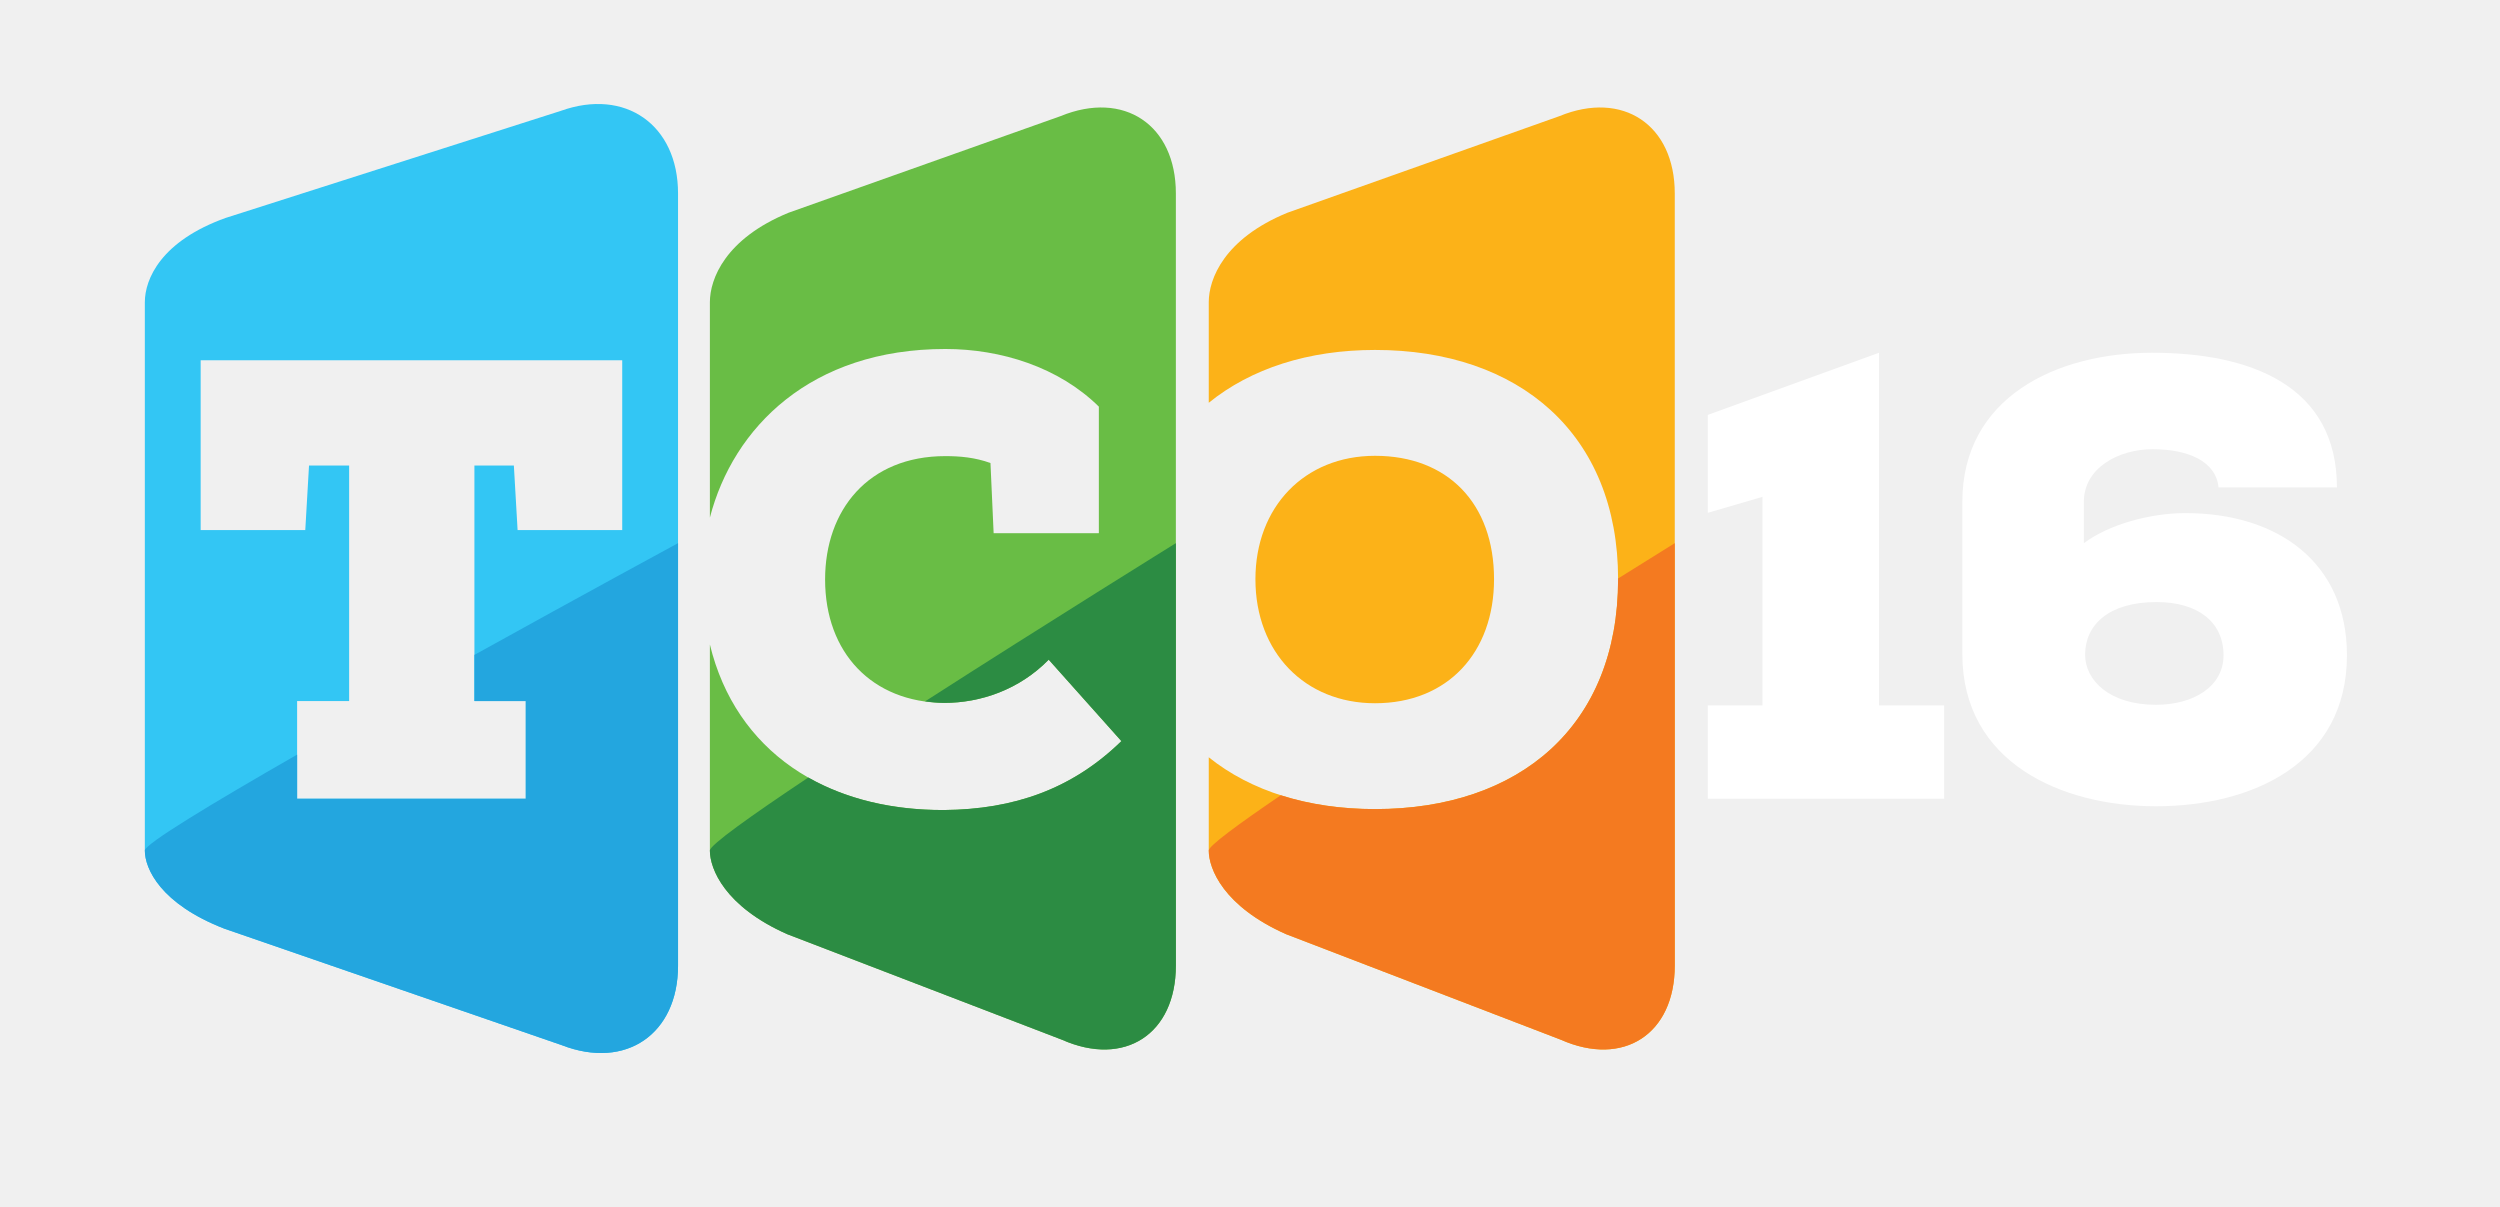
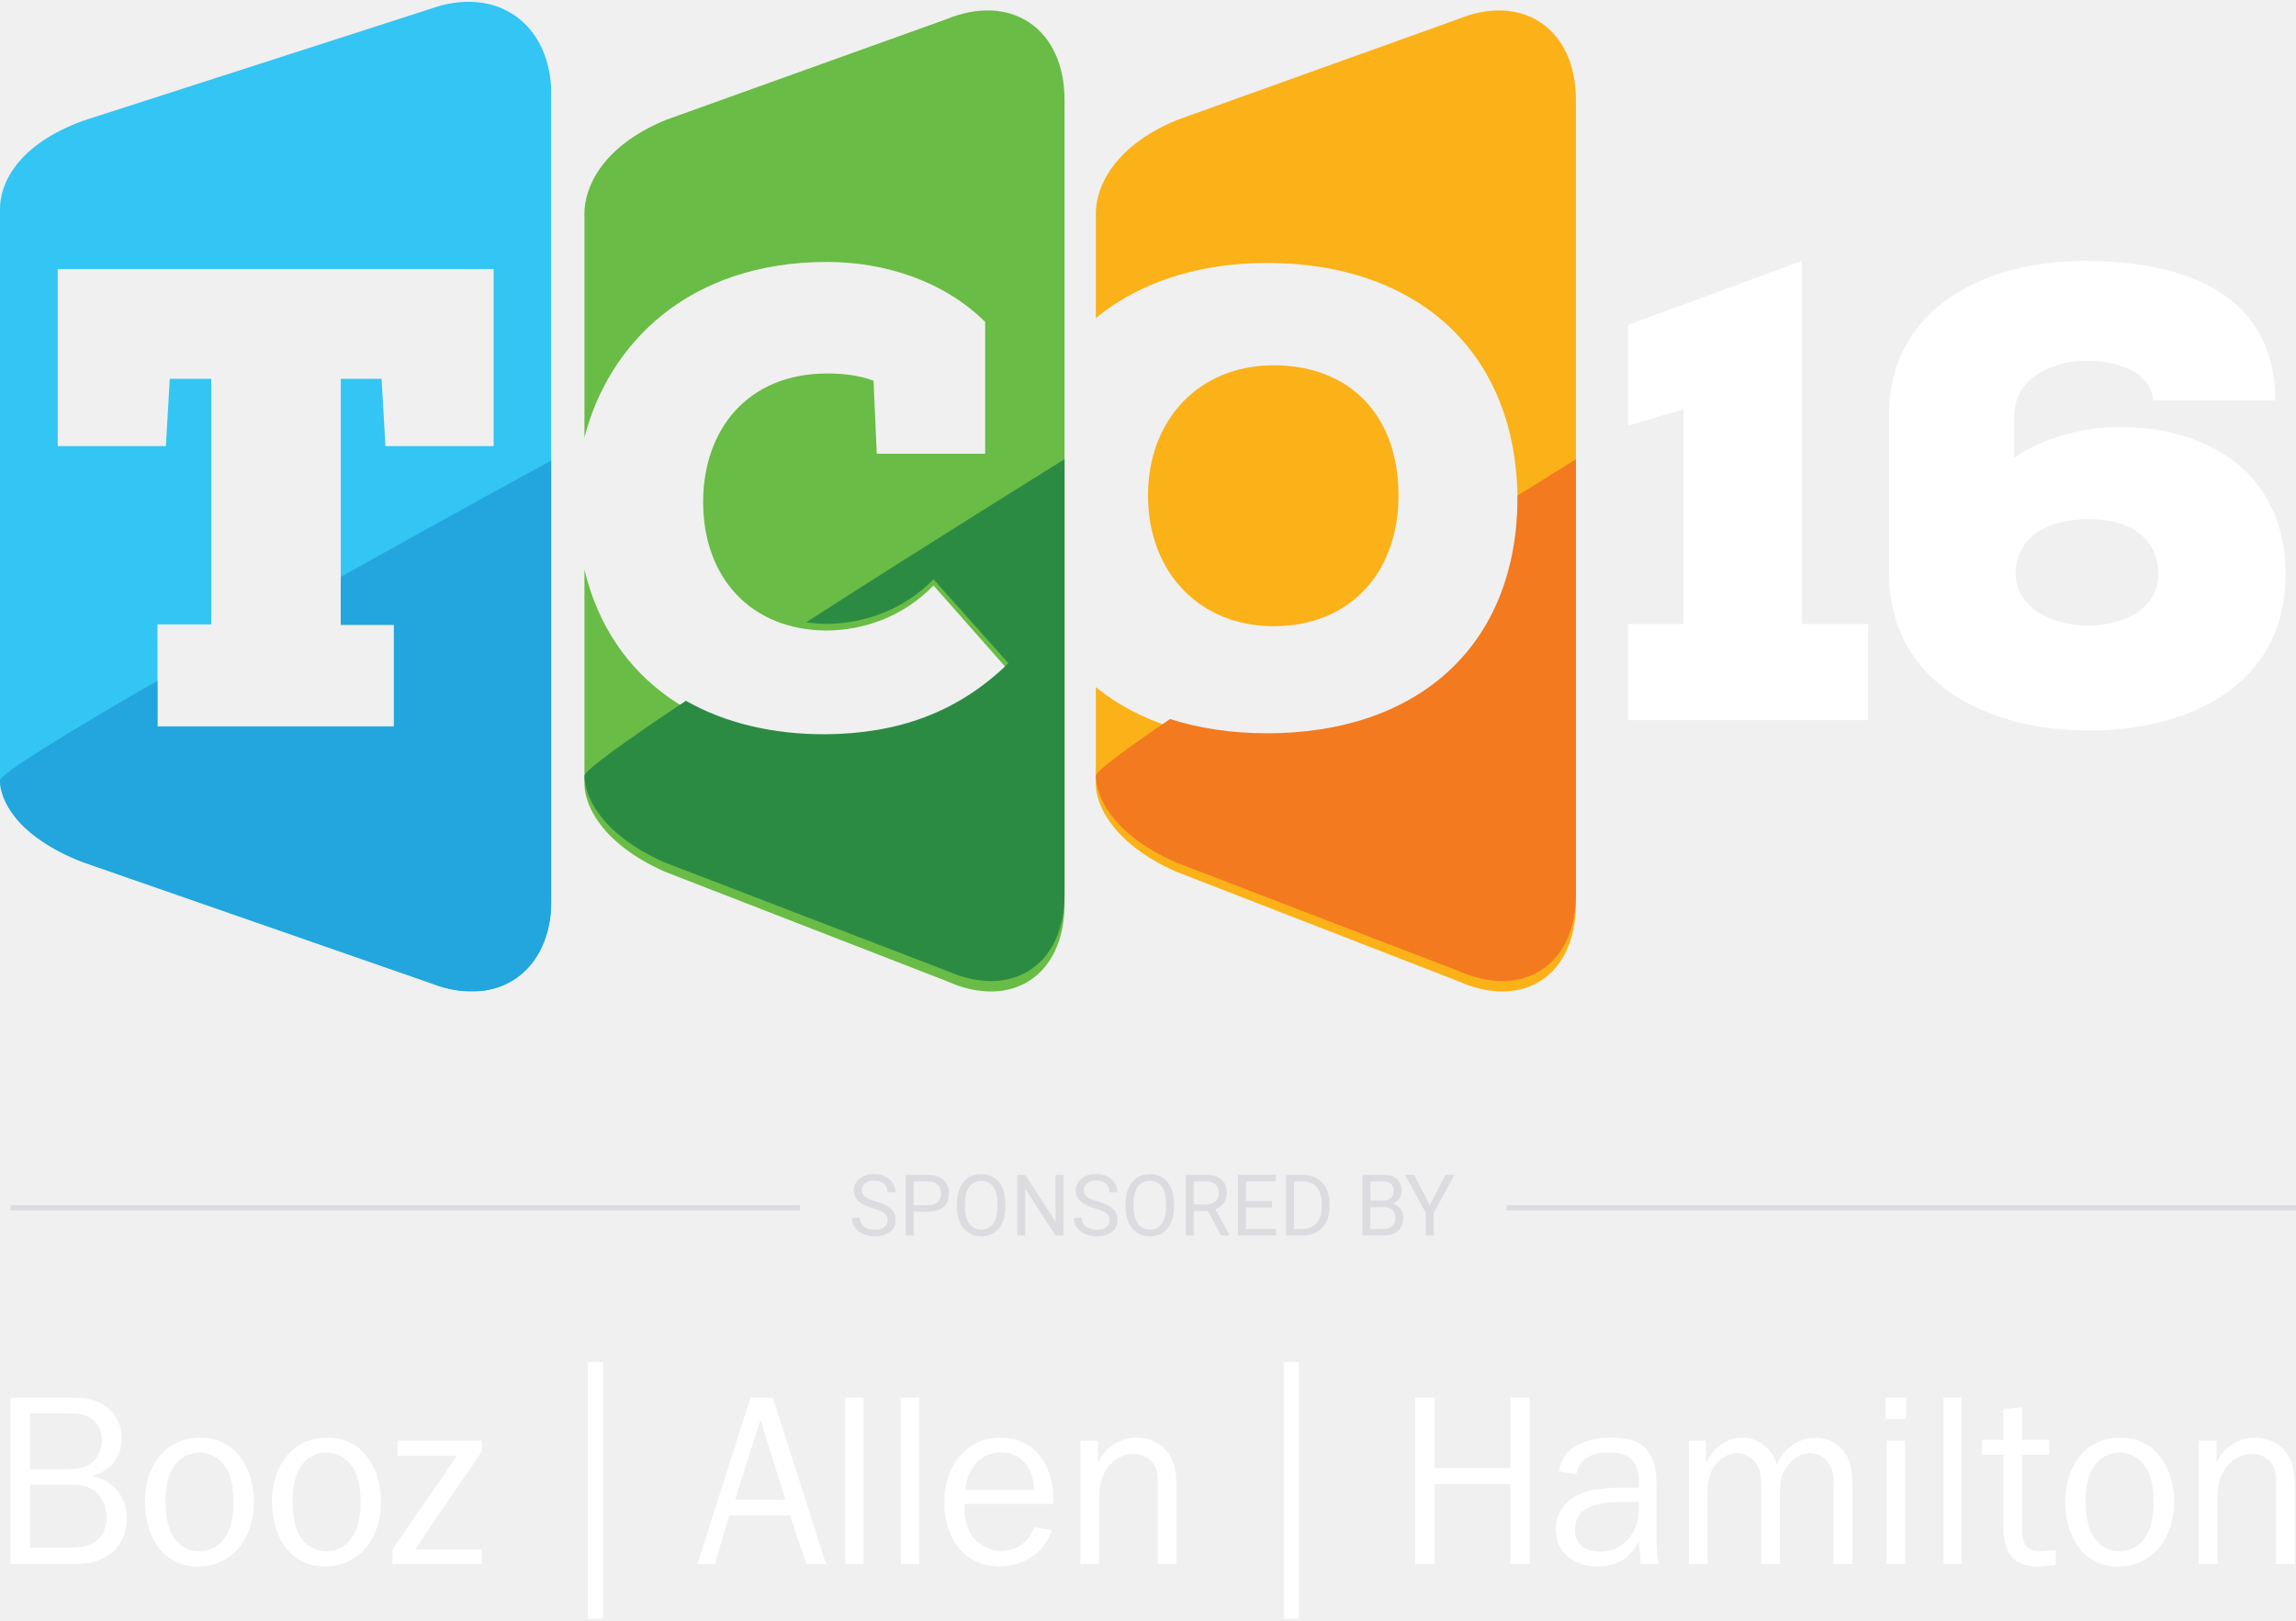
- <svg xmlns="http://www.w3.org/2000/svg" version="1.1" id="Layer_1" x="0px" y="0px" width="301.754px" height="145.614px" viewBox="0 0 301.754 145.614" enable-background="new 0 0 301.754 145.614" xml:space="preserve">
-   <g>
-     <g>
-       <path fill="#FCB218" d="M180.333,69.912c0-9.149-5.59-14.895-14.363-14.895c-8.544,0-14.438,6.197-14.438,14.895    c0,8.845,5.973,14.971,14.438,14.971C174.743,84.882,180.333,78.756,180.333,69.912z" />
-       <path fill="#FCB218" d="M188.231,14.016l-32.826,11.657c-7.655,3.139-9.507,8.001-9.507,10.802c0,1.9,0,6.682,0,12.141    c5.103-4.136,12.021-6.377,20.071-6.377c17.391,0,29.338,10.133,29.338,27.673c0,17.767-11.947,27.747-29.338,27.747    c-8.05,0-14.969-2.16-20.071-6.254c0,5.296,0,9.748,0,11.25c0,2.207,1.778,6.756,9.343,10.106l33.153,12.735    c7.562,3.35,13.753-0.676,13.753-8.947V23.347C202.147,15.074,195.883,10.876,188.231,14.016z" />
+ <svg xmlns="http://www.w3.org/2000/svg" xmlns:xlink="http://www.w3.org/1999/xlink" width="221px" height="156px" viewBox="0 0 221 156" version="1.1">
+   <defs>
+     <polygon id="path-1" points="53.07 0.173 6.46664079e-05 0.173 6.46664079e-05 95.434 53.07 95.434" />
+     <polygon id="path-3" points="53.07 51.233 0 51.233 0 0.122 53.07 0.122" />
+   </defs>
+   <g id="Dashboard-Banners" stroke="none" stroke-width="1" fill="none" fill-rule="evenodd">
+     <g id="TCO-Banner" transform="translate(-895, -118)">
+       <g id="tco16-bah" transform="translate(895, 118)">
+         <g id="Group-2" transform="translate(1, 113)">
+           <g id="Group" transform="translate(0, 18)" fill="#FFFFFF">
+             <path d="M5.791,19.544 C7.236,19.544 8.476,19.469 9.682,18.516 C10.732,17.686 11.2,16.488 11.2,15.135 C11.2,13.072 9.882,11.485 7.934,11.069 L7.934,11.024 C9.659,10.608 10.714,9.242 10.714,7.427 C10.714,6.12 10.12,5.004 9.053,4.277 C7.996,3.574 7.031,3.529 5.815,3.529 L-2.17821782e-05,3.529 L-2.17821782e-05,19.544 L5.791,19.544 Z M1.883,10.419 L1.883,5.035 L5.437,5.035 C6.228,5.035 6.944,5.035 7.625,5.434 C8.435,5.943 8.808,6.672 8.808,7.647 C8.808,8.439 8.451,9.323 7.815,9.806 C7.008,10.441 5.927,10.419 4.939,10.419 L1.883,10.419 Z M1.883,17.975 L1.883,11.904 L5.473,11.904 C6.368,11.904 7.352,11.904 8.112,12.515 C8.851,13.123 9.264,14.089 9.264,15.074 C9.264,15.949 8.941,16.78 8.276,17.301 C7.58,17.869 6.618,17.975 5.747,17.975 L1.883,17.975 Z" id="Fill-1" />
+             <path d="M12.951,13.517 C12.951,16.641 14.517,19.775 18.014,19.775 C21.553,19.775 23.441,16.859 23.441,13.542 C23.441,10.419 21.738,7.38 18.313,7.38 C14.799,7.38 12.951,10.224 12.951,13.517 M14.926,13.517 C14.926,12.555 15.066,11.398 15.505,10.534 C16.015,9.485 17.039,8.819 18.177,8.819 C19.192,8.819 20.172,9.365 20.728,10.234 C21.337,11.208 21.474,12.388 21.474,13.517 C21.474,14.557 21.384,15.643 20.894,16.586 C20.336,17.675 19.379,18.311 18.177,18.311 C17.111,18.311 16.106,17.722 15.597,16.795 C15.084,15.857 14.926,14.605 14.926,13.517" id="Fill-4" />
+             <path d="M25.183,13.517 C25.183,16.641 26.753,19.775 30.247,19.775 C33.787,19.775 35.67,16.859 35.67,13.542 C35.67,10.419 33.969,7.38 30.542,7.38 C27.027,7.38 25.183,10.224 25.183,13.517 M27.157,13.517 C27.157,12.555 27.294,11.398 27.731,10.534 C28.245,9.485 29.264,8.819 30.407,8.819 C31.427,8.819 32.404,9.365 32.96,10.234 C33.561,11.208 33.706,12.388 33.706,13.517 C33.706,14.557 33.611,15.643 33.124,16.586 C32.566,17.675 31.613,18.311 30.407,18.311 C29.339,18.311 28.34,17.722 27.827,16.795 C27.318,15.857 27.157,14.605 27.157,13.517" id="Fill-6" />
+             <polygon id="Fill-8" points="45.381 8.688 38.961 18.119 45.381 18.119 45.381 19.544 36.78 19.544 36.78 18.119 42.989 9.133 37.26 9.133 37.26 7.67 45.381 7.67" />
+             <polygon id="Fill-10" points="55.58 24.799 57.05 24.799 57.05 0.109 55.58 0.109" />
+             <path d="M73.388,3.529 L71.239,3.529 L66.136,19.544 L67.795,19.544 L69.198,14.872 L75.03,14.872 L76.627,19.544 L78.51,19.544 L73.388,3.529 Z M74.606,13.35 L69.749,13.35 L72.194,5.67 L74.606,13.35 Z" id="Fill-12" />
+             <path d="M98.552,15.988 C98.051,17.395 96.909,18.279 95.391,18.279 C94.173,18.279 92.864,17.563 92.314,16.44 C91.882,15.555 91.83,14.681 91.83,13.755 L100.408,13.755 C100.496,10.466 98.926,7.38 95.291,7.38 C91.804,7.38 89.896,10.35 89.896,13.613 C89.896,16.934 91.711,19.775 95.255,19.775 C97.477,19.775 99.524,18.466 100.221,16.299 L98.552,15.988 Z M91.927,12.403 C91.994,10.54 93.346,8.781 95.291,8.781 C97.372,8.781 98.53,10.431 98.512,12.403 L91.927,12.403 Z" id="Fill-13" />
+             <path d="M104.696,9.7 L104.743,9.7 C105.358,8.348 106.779,7.38 108.377,7.38 C109.779,7.38 110.945,7.994 111.68,9.223 C112.293,10.224 112.243,11.816 112.243,12.981 L112.243,19.544 L110.444,19.544 L110.444,12.214 C110.444,11.507 110.47,10.624 110.114,10.019 C109.735,9.345 108.879,8.936 108.119,8.936 C107.178,8.936 106.333,9.389 105.708,10.135 C104.947,11.069 104.79,12.145 104.79,13.328 L104.79,19.544 L102.995,19.544 L102.995,7.67 L104.696,7.67 L104.696,9.7 Z" id="Fill-14" />
+             <path d="M212.345,9.7 L212.394,9.7 C212.993,8.348 214.423,7.38 216.015,7.38 C217.418,7.38 218.599,7.994 219.33,9.223 C219.928,10.224 219.887,11.816 219.887,12.981 L219.887,19.544 L218.084,19.544 L218.084,12.214 C218.084,11.507 218.108,10.624 217.763,10.019 C217.379,9.345 216.533,8.936 215.761,8.936 C214.827,8.936 213.964,9.389 213.344,10.135 C212.599,11.069 212.433,12.145 212.433,13.328 L212.433,19.544 L210.631,19.544 L210.631,7.67 L212.345,7.67 L212.345,9.7 Z" id="Fill-15" />
+             <polygon id="Fill-16" points="122.567 24.799 124.021 24.799 124.021 0.109 122.567 0.109" />
+             <polygon id="Fill-17" points="144.384 19.544 144.384 11.848 137.088 11.848 137.088 19.544 135.221 19.544 135.221 3.529 137.088 3.529 137.088 10.313 144.384 10.313 144.384 3.529 146.245 3.529 146.245 19.544" />
+             <path d="M155.258,12.19 C153.833,12.19 152.148,12.258 150.88,12.891 C149.6,13.469 148.752,14.757 148.752,16.18 C148.752,18.539 150.592,19.775 152.737,19.775 C154.557,19.775 155.935,19.033 156.738,17.322 L156.943,19.544 L158.695,19.544 C158.469,18.777 158.451,17.906 158.451,17.048 L158.451,12.439 C158.451,11.09 158.451,9.599 157.507,8.546 C156.645,7.522 155.247,7.38 153.976,7.38 C151.899,7.38 149.372,8.153 149.056,10.624 L150.719,10.902 C151.032,9.275 152.399,8.804 153.833,8.804 C155.873,8.804 156.738,9.599 156.738,11.676 L156.738,12.19 L155.258,12.19 Z M156.738,14.342 C156.738,16.44 155.28,18.35 153.12,18.35 C151.629,18.35 150.601,17.744 150.601,16.268 C150.601,13.821 153.134,13.563 155.28,13.563 L156.738,13.563 L156.738,14.342 Z" id="Fill-18" />
+             <path d="M163.2,7.67 L163.2,9.799 L163.236,9.799 C163.789,8.484 165.157,7.38 166.747,7.38 C168.39,7.38 169.72,8.602 170.028,10.021 C170.609,8.508 172.059,7.38 173.812,7.38 C174.995,7.38 176.139,8.059 176.752,9.087 C177.315,10.069 177.296,11.363 177.296,12.472 L177.296,19.544 L175.501,19.544 L175.501,12.472 C175.501,11.676 175.55,10.834 175.18,10.108 C174.794,9.345 174.039,8.865 173.222,8.865 C172.34,8.865 171.497,9.433 170.973,10.203 C170.299,11.161 170.324,12.026 170.324,13.153 L170.324,19.544 L168.525,19.544 L168.525,12.026 C168.525,11.363 168.478,10.608 168.138,10.019 C167.734,9.318 166.979,8.865 166.185,8.865 C165.384,8.865 164.554,9.411 164.071,10.033 C163.469,10.809 163.357,11.77 163.357,12.743 L163.357,19.544 L161.57,19.544 L161.57,7.67 L163.2,7.67 Z" id="Fill-19" />
+             <path d="M180.499,5.586 L182.468,5.586 L182.468,3.529 L180.499,3.529 L180.499,5.586 Z M180.603,19.544 L182.375,19.544 L182.375,7.67 L180.603,7.67 L180.603,19.544 Z" id="Fill-20" />
+             <polygon id="Fill-21" points="186.069 19.544 187.812 19.544 187.812 3.529 186.069 3.529" />
+             <polygon id="Fill-22" points="80.356 19.544 82.105 19.544 82.105 3.529 80.356 3.529" />
+             <polygon id="Fill-23" points="85.72 19.544 87.471 19.544 87.471 3.529 85.72 3.529" />
+             <path d="M196.879,19.633 L195.162,19.776 C192.61,19.776 191.834,18.263 191.834,15.899 L191.834,9.034 L189.77,9.034 L189.77,7.584 L191.834,7.584 L191.834,4.639 L193.637,4.45 L193.637,7.584 L196.236,7.584 L196.236,9.034 L193.637,9.034 L193.637,16.201 C193.637,17.585 194.031,18.31 195.509,18.31 L196.879,18.2 L196.879,19.633 Z" id="Fill-24" />
+             <path d="M197.784,13.517 C197.784,16.641 199.337,19.775 202.842,19.775 C206.374,19.775 208.27,16.859 208.27,13.542 C208.27,10.419 206.558,7.38 203.135,7.38 C199.613,7.38 197.784,10.224 197.784,13.517 M199.737,13.517 C199.737,12.555 199.88,11.398 200.32,10.534 C200.832,9.485 201.851,8.819 202.999,8.819 C204.016,8.819 204.994,9.365 205.549,10.234 C206.145,11.208 206.291,12.388 206.291,13.517 C206.291,14.557 206.192,15.643 205.712,16.586 C205.163,17.675 204.206,18.311 202.999,18.311 C201.923,18.311 200.935,17.722 200.417,16.795 C199.908,15.857 199.737,14.605 199.737,13.517" id="Fill-25" />
+           </g>
+           <path d="M83.059,3.317 C82.404,3.127 81.928,2.894 81.63,2.617 C81.332,2.34 81.183,1.999 81.183,1.592 C81.183,1.132 81.365,0.752 81.729,0.451 C82.094,0.15 82.567,0 83.15,0 C83.548,0 83.902,0.078 84.214,0.233 C84.525,0.388 84.766,0.602 84.937,0.874 C85.108,1.147 85.194,1.445 85.194,1.769 L84.426,1.769 C84.426,1.416 84.315,1.138 84.092,0.936 C83.87,0.735 83.556,0.634 83.15,0.634 C82.774,0.634 82.481,0.717 82.27,0.884 C82.059,1.051 81.954,1.283 81.954,1.58 C81.954,1.818 82.054,2.019 82.254,2.184 C82.454,2.348 82.795,2.499 83.276,2.635 C83.757,2.771 84.133,2.922 84.405,3.086 C84.676,3.251 84.878,3.443 85.009,3.662 C85.14,3.881 85.205,4.139 85.205,4.436 C85.205,4.909 85.023,5.288 84.657,5.573 C84.291,5.858 83.802,6 83.19,6 C82.793,6 82.422,5.923 82.077,5.769 C81.733,5.616 81.467,5.405 81.28,5.138 C81.093,4.87 81,4.567 81,4.227 L81.767,4.227 C81.767,4.58 81.896,4.859 82.155,5.064 C82.413,5.268 82.758,5.37 83.19,5.37 C83.593,5.37 83.902,5.287 84.116,5.122 C84.331,4.956 84.438,4.73 84.438,4.444 C84.438,4.158 84.339,3.936 84.14,3.78 C83.941,3.624 83.581,3.469 83.059,3.317 L83.059,3.317 Z M86.946,3.634 L86.946,5.92 L86.183,5.92 L86.183,0.08 L88.318,0.08 C88.951,0.08 89.447,0.243 89.806,0.57 C90.166,0.896 90.345,1.328 90.345,1.865 C90.345,2.432 90.169,2.868 89.818,3.174 C89.467,3.481 88.964,3.634 88.31,3.634 L86.946,3.634 Z M86.946,3.004 L88.318,3.004 C88.726,3.004 89.039,2.907 89.256,2.713 C89.473,2.519 89.582,2.239 89.582,1.873 C89.582,1.525 89.473,1.247 89.256,1.039 C89.039,0.83 88.741,0.722 88.362,0.714 L86.946,0.714 L86.946,3.004 Z M95.771,3.189 C95.771,3.761 95.675,4.26 95.485,4.686 C95.294,5.113 95.024,5.439 94.674,5.663 C94.324,5.888 93.916,6 93.449,6 C92.994,6 92.59,5.887 92.237,5.661 C91.885,5.435 91.611,5.113 91.416,4.695 C91.222,4.276 91.121,3.791 91.116,3.241 L91.116,2.82 C91.116,2.258 91.213,1.762 91.406,1.332 C91.6,0.901 91.873,0.572 92.227,0.343 C92.581,0.114 92.986,0 93.442,0 C93.905,0 94.314,0.113 94.668,0.339 C95.022,0.565 95.294,0.892 95.485,1.322 C95.675,1.751 95.771,2.25 95.771,2.82 L95.771,3.189 Z M95.012,2.811 C95.012,2.119 94.874,1.588 94.598,1.217 C94.323,0.847 93.937,0.662 93.442,0.662 C92.959,0.662 92.58,0.847 92.303,1.217 C92.026,1.588 91.883,2.102 91.875,2.759 L91.875,3.189 C91.875,3.86 92.015,4.387 92.295,4.771 C92.574,5.154 92.959,5.346 93.449,5.346 C93.942,5.346 94.324,5.165 94.594,4.803 C94.865,4.441 95.004,3.921 95.012,3.245 L95.012,2.811 Z M101.364,5.92 L100.596,5.92 L97.683,1.42 L97.683,5.92 L96.916,5.92 L96.916,0.08 L97.683,0.08 L100.604,4.6 L100.604,0.08 L101.364,0.08 L101.364,5.92 Z M104.424,3.317 C103.77,3.127 103.293,2.894 102.995,2.617 C102.697,2.34 102.548,1.999 102.548,1.592 C102.548,1.132 102.73,0.752 103.095,0.451 C103.459,0.15 103.933,0 104.516,0 C104.913,0 105.268,0.078 105.579,0.233 C105.89,0.388 106.131,0.602 106.302,0.874 C106.473,1.147 106.559,1.445 106.559,1.769 L105.792,1.769 C105.792,1.416 105.68,1.138 105.458,0.936 C105.235,0.735 104.921,0.634 104.516,0.634 C104.139,0.634 103.846,0.717 103.635,0.884 C103.425,1.051 103.319,1.283 103.319,1.58 C103.319,1.818 103.419,2.019 103.619,2.184 C103.819,2.348 104.16,2.499 104.641,2.635 C105.122,2.771 105.498,2.922 105.77,3.086 C106.041,3.251 106.243,3.443 106.374,3.662 C106.505,3.881 106.571,4.139 106.571,4.436 C106.571,4.909 106.388,5.288 106.022,5.573 C105.656,5.858 105.168,6 104.555,6 C104.158,6 103.787,5.923 103.442,5.769 C103.098,5.616 102.832,5.405 102.645,5.138 C102.459,4.87 102.365,4.567 102.365,4.227 L103.132,4.227 C103.132,4.58 103.262,4.859 103.52,5.064 C103.778,5.268 104.123,5.37 104.555,5.37 C104.958,5.37 105.267,5.287 105.482,5.122 C105.696,4.956 105.804,4.73 105.804,4.444 C105.804,4.158 105.704,3.936 105.505,3.78 C105.307,3.624 104.946,3.469 104.424,3.317 L104.424,3.317 Z M112,3.189 C112,3.761 111.905,4.26 111.714,4.686 C111.523,5.113 111.253,5.439 110.903,5.663 C110.554,5.888 110.145,6 109.679,6 C109.223,6 108.819,5.887 108.467,5.661 C108.114,5.435 107.841,5.113 107.646,4.695 C107.451,4.276 107.351,3.791 107.346,3.241 L107.346,2.82 C107.346,2.258 107.443,1.762 107.636,1.332 C107.829,0.901 108.103,0.572 108.457,0.343 C108.811,0.114 109.215,0 109.671,0 C110.135,0 110.544,0.113 110.897,0.339 C111.251,0.565 111.523,0.892 111.714,1.322 C111.905,1.751 112,2.25 112,2.82 L112,3.189 Z M111.241,2.811 C111.241,2.119 111.103,1.588 110.828,1.217 C110.552,0.847 110.167,0.662 109.671,0.662 C109.189,0.662 108.809,0.847 108.532,1.217 C108.255,1.588 108.113,2.102 108.105,2.759 L108.105,3.189 C108.105,3.86 108.245,4.387 108.524,4.771 C108.804,5.154 109.189,5.346 109.679,5.346 C110.172,5.346 110.554,5.165 110.824,4.803 C111.094,4.441 111.233,3.921 111.241,3.245 L111.241,2.811 Z M115.268,3.557 L113.908,3.557 L113.908,5.92 L113.141,5.92 L113.141,0.08 L115.057,0.08 C115.709,0.08 116.211,0.23 116.562,0.529 C116.913,0.829 117.088,1.265 117.088,1.837 C117.088,2.201 116.991,2.517 116.796,2.787 C116.601,3.057 116.33,3.259 115.983,3.393 L117.343,5.872 L117.343,5.92 L116.524,5.92 L115.268,3.557 Z M113.908,2.928 L115.081,2.928 C115.46,2.928 115.761,2.829 115.985,2.631 C116.209,2.433 116.321,2.168 116.321,1.837 C116.321,1.476 116.215,1.199 116.001,1.007 C115.788,0.814 115.48,0.717 115.077,0.714 L113.908,0.714 L113.908,2.928 Z M121.429,3.221 L118.921,3.221 L118.921,5.29 L121.834,5.29 L121.834,5.92 L118.158,5.92 L118.158,0.08 L121.795,0.08 L121.795,0.714 L118.921,0.714 L118.921,2.591 L121.429,2.591 L121.429,3.221 Z M122.784,5.92 L122.784,0.08 L124.418,0.08 C124.922,0.08 125.367,0.193 125.754,0.417 C126.141,0.642 126.439,0.961 126.65,1.376 C126.861,1.79 126.967,2.266 126.97,2.803 L126.97,3.176 C126.97,3.727 126.865,4.21 126.654,4.624 C126.443,5.039 126.143,5.357 125.752,5.579 C125.361,5.801 124.906,5.914 124.386,5.92 L122.784,5.92 Z M123.548,0.714 L123.548,5.29 L124.351,5.29 C124.939,5.29 125.397,5.106 125.724,4.737 C126.051,4.368 126.215,3.842 126.215,3.16 L126.215,2.82 C126.215,2.156 126.06,1.641 125.752,1.273 C125.443,0.906 125.005,0.719 124.438,0.714 L123.548,0.714 Z M130.138,5.92 L130.138,0.08 L132.03,0.08 C132.658,0.08 133.131,0.211 133.447,0.473 C133.764,0.735 133.922,1.123 133.922,1.636 C133.922,1.909 133.845,2.15 133.692,2.36 C133.538,2.57 133.329,2.733 133.064,2.848 C133.376,2.936 133.623,3.104 133.805,3.351 C133.986,3.598 134.077,3.893 134.077,4.235 C134.077,4.759 133.909,5.171 133.572,5.471 C133.236,5.77 132.76,5.92 132.145,5.92 L130.138,5.92 Z M130.901,3.189 L130.901,5.29 L132.161,5.29 C132.516,5.29 132.797,5.197 133.002,5.011 C133.207,4.826 133.31,4.57 133.31,4.243 C133.31,3.54 132.931,3.189 132.173,3.189 L130.901,3.189 Z M130.901,2.571 L132.054,2.571 C132.388,2.571 132.655,2.487 132.855,2.318 C133.055,2.15 133.155,1.921 133.155,1.632 C133.155,1.311 133.062,1.078 132.877,0.932 C132.691,0.787 132.409,0.714 132.03,0.714 L130.901,0.714 L130.901,2.571 Z M136.623,3.012 L138.133,0.08 L139,0.08 L137.005,3.742 L137.005,5.92 L136.241,5.92 L136.241,3.742 L134.246,0.08 L135.12,0.08 L136.623,3.012 Z" id="SPONSORED-BY" fill="#DCDCE0" />
+           <rect id="Rectangle-24" fill="#DCDCE0" x="0" y="3" width="76" height="0.5" />
+           <rect id="Rectangle-24" fill="#DCDCE0" x="144" y="3" width="76" height="0.5" />
+         </g>
+         <g id="Page-1">
+           <path d="M134.612,47.685 C134.612,39.991 129.932,35.16 122.588,35.16 C115.437,35.16 110.502,40.371 110.502,47.685 C110.502,55.123 115.502,60.274 122.588,60.274 C129.932,60.274 134.612,55.123 134.612,47.685" id="Fill-1" fill="#FBB118" />
+           <path d="M140.257,1.87 L113.289,11.551 C107.001,14.158 105.479,18.196 105.479,20.522 L105.479,30.605 C109.671,27.17 115.356,25.308 121.968,25.308 C136.255,25.308 146.07,33.724 146.07,48.291 C146.07,63.046 136.255,71.335 121.968,71.335 C115.356,71.335 109.671,69.541 105.479,66.141 L105.479,75.484 C105.479,77.317 106.94,81.094 113.154,83.878 L140.392,94.454 C146.605,97.235 151.689,93.892 151.689,87.022 L151.689,9.619 C151.689,2.749 146.544,-0.738 140.257,1.87" id="Fill-3" fill="#FBB118" />
+           <path d="M207.751,55.272 C207.751,51.9 205.141,49.965 201.099,49.965 C196.311,49.965 194.012,52.275 194.012,55.209 C194.012,57.77 196.438,60.205 201.039,60.205 C204.768,60.205 207.751,58.394 207.751,55.272 L207.751,55.272 Z M207.254,38.538 C207.007,35.917 204.208,34.729 200.727,34.729 C197.308,34.729 193.886,36.603 193.886,39.974 L193.886,44.097 C196.375,42.223 200.479,41.097 203.96,41.097 C213.161,41.097 220,46.031 220,55.272 C220,66.012 210.612,70.32 201.039,70.32 C191.649,70.32 181.826,65.95 181.826,55.148 L181.826,39.974 C181.826,29.609 191.091,25.114 200.662,25.114 C210.487,25.114 219.006,28.424 219.006,38.538 L207.254,38.538 Z" id="Fill-5" fill="#FFFFFF" />
+           <g id="Group-9">
+             <mask id="mask-2" fill="white">
+               <use xlink:href="#path-1" />
+             </mask>
+             <g id="Clip-8" />
+             <path d="M47.514,42.938 L37.1,42.938 L36.728,36.461 L32.802,36.461 L32.802,60.102 L37.914,60.102 L37.914,69.91 L15.157,69.91 L15.157,60.102 L20.333,60.102 L20.333,36.461 L16.34,36.461 L15.968,42.938 L5.556,42.938 L5.556,25.896 L47.514,25.896 L47.514,42.938 Z M41.396,0.864 L8.041,11.609 C1.619,13.932 6.46664079e-05,17.737 6.46664079e-05,20.067 L6.46664079e-05,36.809 L6.46664079e-05,59.256 L6.46664079e-05,75.102 C6.46664079e-05,76.938 1.569,80.473 7.932,82.957 L41.505,94.646 C47.865,97.131 53.07,93.535 53.07,86.657 L53.07,9.149 C53.07,2.269 47.817,-1.459 41.396,0.864 L41.396,0.864 Z" id="Fill-7" fill="#33C5F3" mask="url(#mask-2)" />
+           </g>
+           <path d="M91.033,1.87 L64.069,11.551 C57.78,14.158 56.256,18.196 56.256,20.522 L56.256,37.242 L56.256,42.116 C58.57,33.079 66.272,25.213 79.606,25.213 C85.139,25.213 90.85,27.035 94.828,30.99 L94.828,43.675 L84.394,43.675 L84.08,36.643 C82.528,36.076 81.036,35.951 79.606,35.951 C71.97,35.951 67.682,41.351 67.682,48.32 C67.682,55.667 72.341,60.627 79.486,60.69 C83.088,60.69 86.938,59.371 89.856,56.357 L97.063,64.521 C92.154,69.355 86.379,71.364 79.486,71.429 C67.717,71.481 58.814,65.524 56.256,54.833 L56.256,59.659 L56.256,75.484 C56.256,77.317 57.719,81.094 63.935,83.878 L91.168,94.454 C97.382,97.235 102.466,93.892 102.466,87.022 L102.466,9.619 C102.466,2.749 97.321,-0.738 91.033,1.87" id="Fill-10" fill="#69BC45" />
+           <polygon id="Fill-12" fill="#FFFFFF" points="173.448 60.066 173.448 25.114 156.712 31.272 156.712 40.977 162.055 39.393 162.055 60.066 156.712 60.066 156.712 69.315 179.817 69.315 179.817 60.066" />
+           <g id="Group-16" transform="translate(0, 44.20091)">
+             <mask id="mask-4" fill="white">
+               <use xlink:href="#path-3" />
+             </mask>
+             <g id="Clip-15" />
+             <path d="M32.802,11.324 L32.802,15.95 L37.914,15.95 L37.914,25.744 L15.157,25.744 L15.157,21.319 C6.606,26.257 -4.31109386e-05,30.283 -4.31109386e-05,30.929 C-4.31109386e-05,32.762 1.569,36.293 7.932,38.773 L41.505,50.447 C47.865,52.928 53.07,49.337 53.07,42.468 L53.07,0.122 C53.07,0.122 43.681,5.248 32.802,11.324" id="Fill-14" fill="#23A5DE" mask="url(#mask-4)" />
+           </g>
+           <path d="M146.069,47.707 C146.069,47.731 146.07,47.754 146.07,47.778 C146.07,62.379 136.255,70.582 121.968,70.582 C118.586,70.582 115.449,70.112 112.626,69.208 C108.336,72.126 105.479,74.236 105.479,74.687 C105.479,76.501 106.94,80.239 113.154,82.994 L140.392,93.459 C146.605,96.212 151.689,92.904 151.689,86.106 L151.689,44.201 C151.689,44.201 149.498,45.561 146.069,47.707" id="Fill-17" fill="#F37A1F" />
+           <path d="M77.594,59.897 C78.205,59.983 78.831,60.042 79.486,60.048 C83.088,60.048 86.938,58.743 89.857,55.76 L97.063,63.839 C92.154,68.623 86.379,70.61 79.486,70.675 C74.354,70.697 69.77,69.585 66.017,67.45 C60.31,71.256 56.256,74.15 56.256,74.688 C56.256,76.501 57.719,80.239 63.935,82.994 L91.167,93.459 C97.382,96.212 102.466,92.904 102.466,86.106 L102.466,44.201 C102.466,44.201 89.704,52.119 77.594,59.897" id="Fill-19" fill="#2C8B43" />
+         </g>
+       </g>
    </g>
-     <path fill="#FFFFFF" d="M267.78,58.833c-0.301-3.174-3.705-4.612-7.938-4.612c-4.157,0-8.318,2.269-8.318,6.351v4.992   c3.026-2.269,8.018-3.632,12.25-3.632c11.189,0,19.506,5.974,19.506,17.164c0,13.005-11.416,18.221-23.058,18.221   c-11.419,0-23.364-5.291-23.364-18.371V60.572c0-12.551,11.267-17.994,22.906-17.994c11.947,0,22.307,4.008,22.307,16.254H267.78z    M268.384,79.096c0-4.083-3.175-6.427-8.09-6.427c-5.821,0-8.618,2.798-8.618,6.351c0,3.101,2.95,6.049,8.546,6.049   C264.756,85.069,268.384,82.876,268.384,79.096z" />
-     <path fill="#33C6F4" d="M67.683,13.384L27.234,26.305c-7.789,2.793-9.752,7.369-9.752,10.17c0,2.801,0,11.861,0,20.133V83.6   c0,8.271,0,16.848,0,19.055s1.903,6.458,9.619,9.445l40.716,14.057c7.713,2.988,14.024-1.336,14.024-9.607V23.347   C81.841,15.074,75.47,10.591,67.683,13.384z M75.103,63.978H62.475l-0.451-7.789h-4.762v28.428h6.199v11.794H35.863V84.617h6.278   V56.189h-4.842l-0.451,7.789H24.22V43.485h50.883V63.978z" />
-     <path fill="#69BD45" d="M128.014,14.016L95.193,25.673c-7.654,3.139-9.509,8.001-9.509,10.802c0,2.801,0,11.861,0,20.133v5.869   c2.815-10.882,12.191-20.353,28.422-20.353c6.733,0,13.686,2.193,18.527,6.957v15.273h-12.7l-0.382-8.467   c-1.889-0.682-3.705-0.833-5.445-0.833c-9.296,0-14.515,6.502-14.515,14.893c0,8.847,5.67,14.82,14.368,14.895   c4.384,0,9.07-1.588,12.622-5.218l8.772,9.831c-5.975,5.82-13.005,8.239-21.395,8.317c-14.324,0.062-25.162-7.11-28.275-19.982   V83.6c0,8.271,0,16.848,0,19.055s1.78,6.756,9.347,10.107l33.146,12.734c7.564,3.35,13.753-0.676,13.753-8.947V23.347   C141.93,15.074,135.667,10.876,128.014,14.016z" />
-     <polygon fill="#FFFFFF" points="226.798,85.145 226.798,42.579 206.138,50.078 206.138,61.896 212.735,59.968 212.735,85.145    206.138,85.145 206.138,96.409 234.662,96.409 234.662,85.145  " />
-     <path fill="#23A6DF" d="M57.262,79.047v5.569h6.199v11.794H35.863v-5.328c-10.368,5.946-18.381,10.794-18.381,11.572   c0,2.207,1.903,6.458,9.619,9.445l40.716,14.057c7.713,2.988,14.024-1.336,14.024-9.607V65.559   C81.841,65.559,70.456,71.731,57.262,79.047z" />
-     <path fill="#F47A20" d="M195.305,69.825c0,0.029,0.002,0.058,0.002,0.087c0,17.767-11.947,27.747-29.338,27.747   c-4.118,0-7.937-0.571-11.371-1.671c-5.224,3.55-8.7,6.118-8.7,6.667c0,2.207,1.778,6.756,9.343,10.106l33.153,12.735   c7.562,3.35,13.753-0.676,13.753-8.947V65.559C202.147,65.559,199.478,67.214,195.305,69.825z" />
-     <path fill="#2C8C43" d="M111.656,84.658c0.744,0.104,1.507,0.177,2.304,0.184c4.384,0,9.07-1.588,12.622-5.218l8.772,9.831   c-5.975,5.82-13.005,8.239-21.395,8.317c-6.246,0.027-11.826-1.326-16.396-3.924c-6.945,4.632-11.88,8.152-11.88,8.807   c0,2.207,1.78,6.756,9.347,10.107l33.146,12.734c7.564,3.35,13.753-0.676,13.753-8.947V65.559   C141.93,65.559,126.397,75.194,111.656,84.658z" />
  </g>
</svg>
